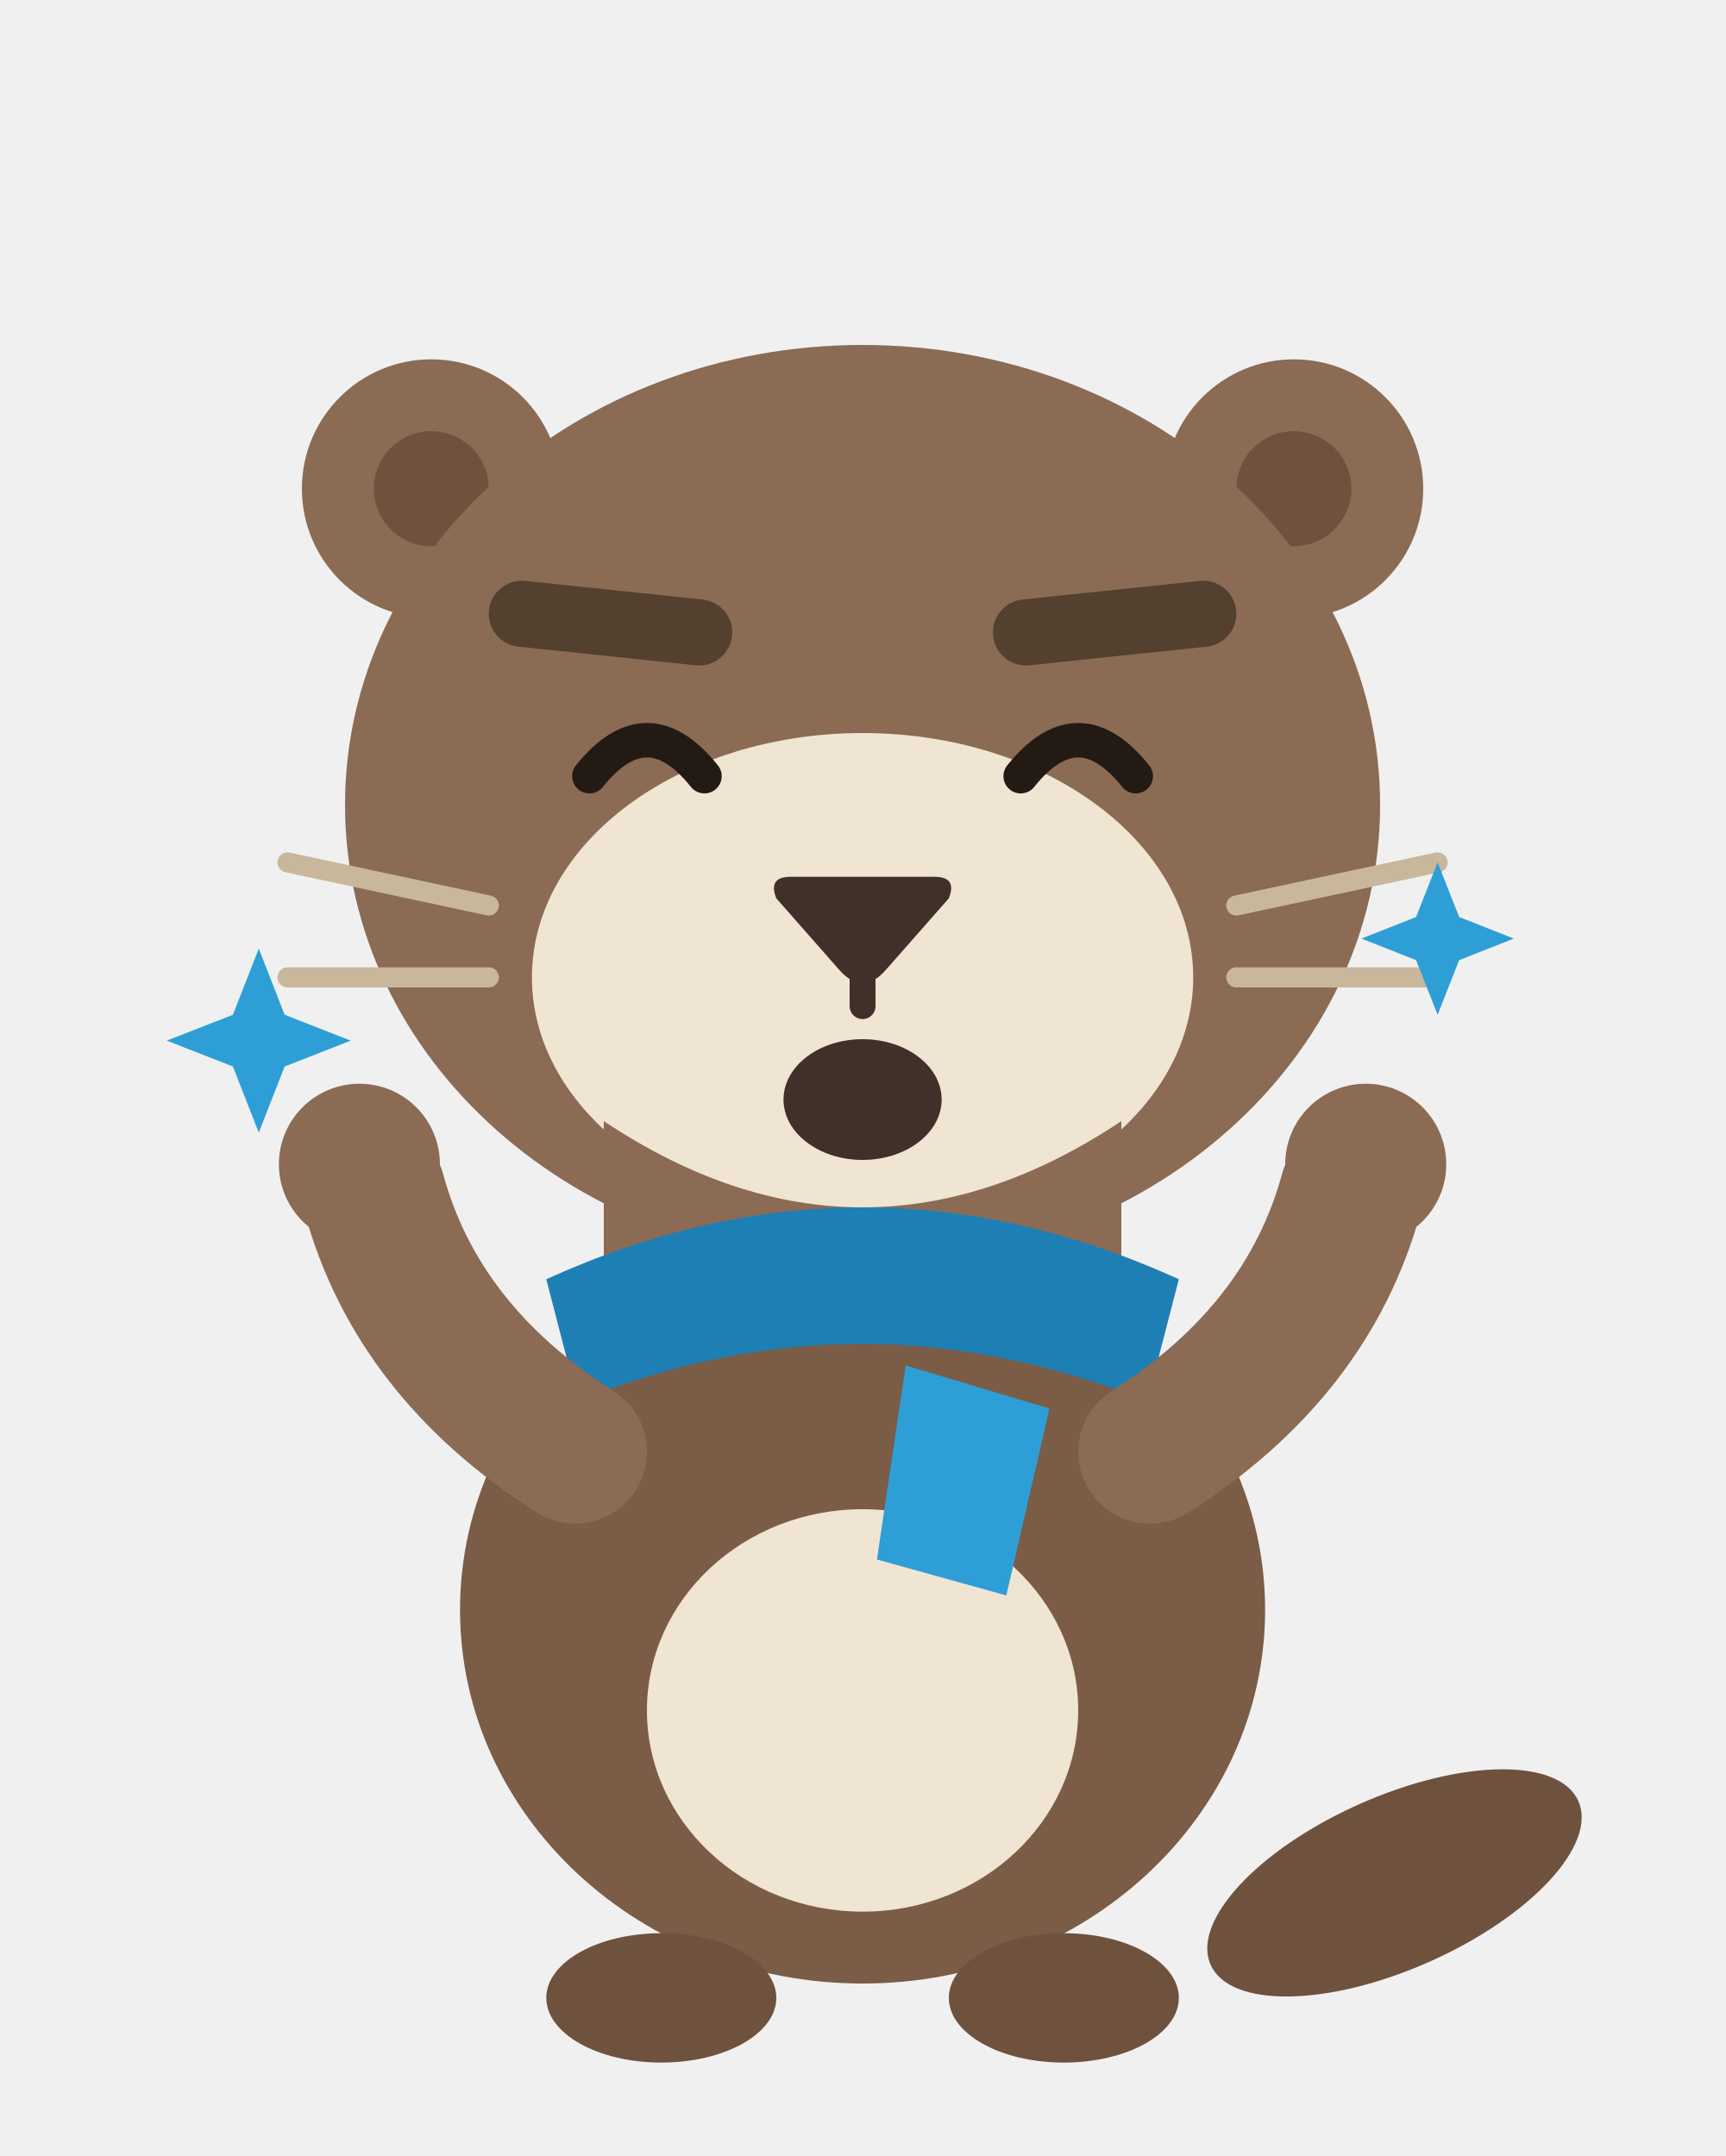
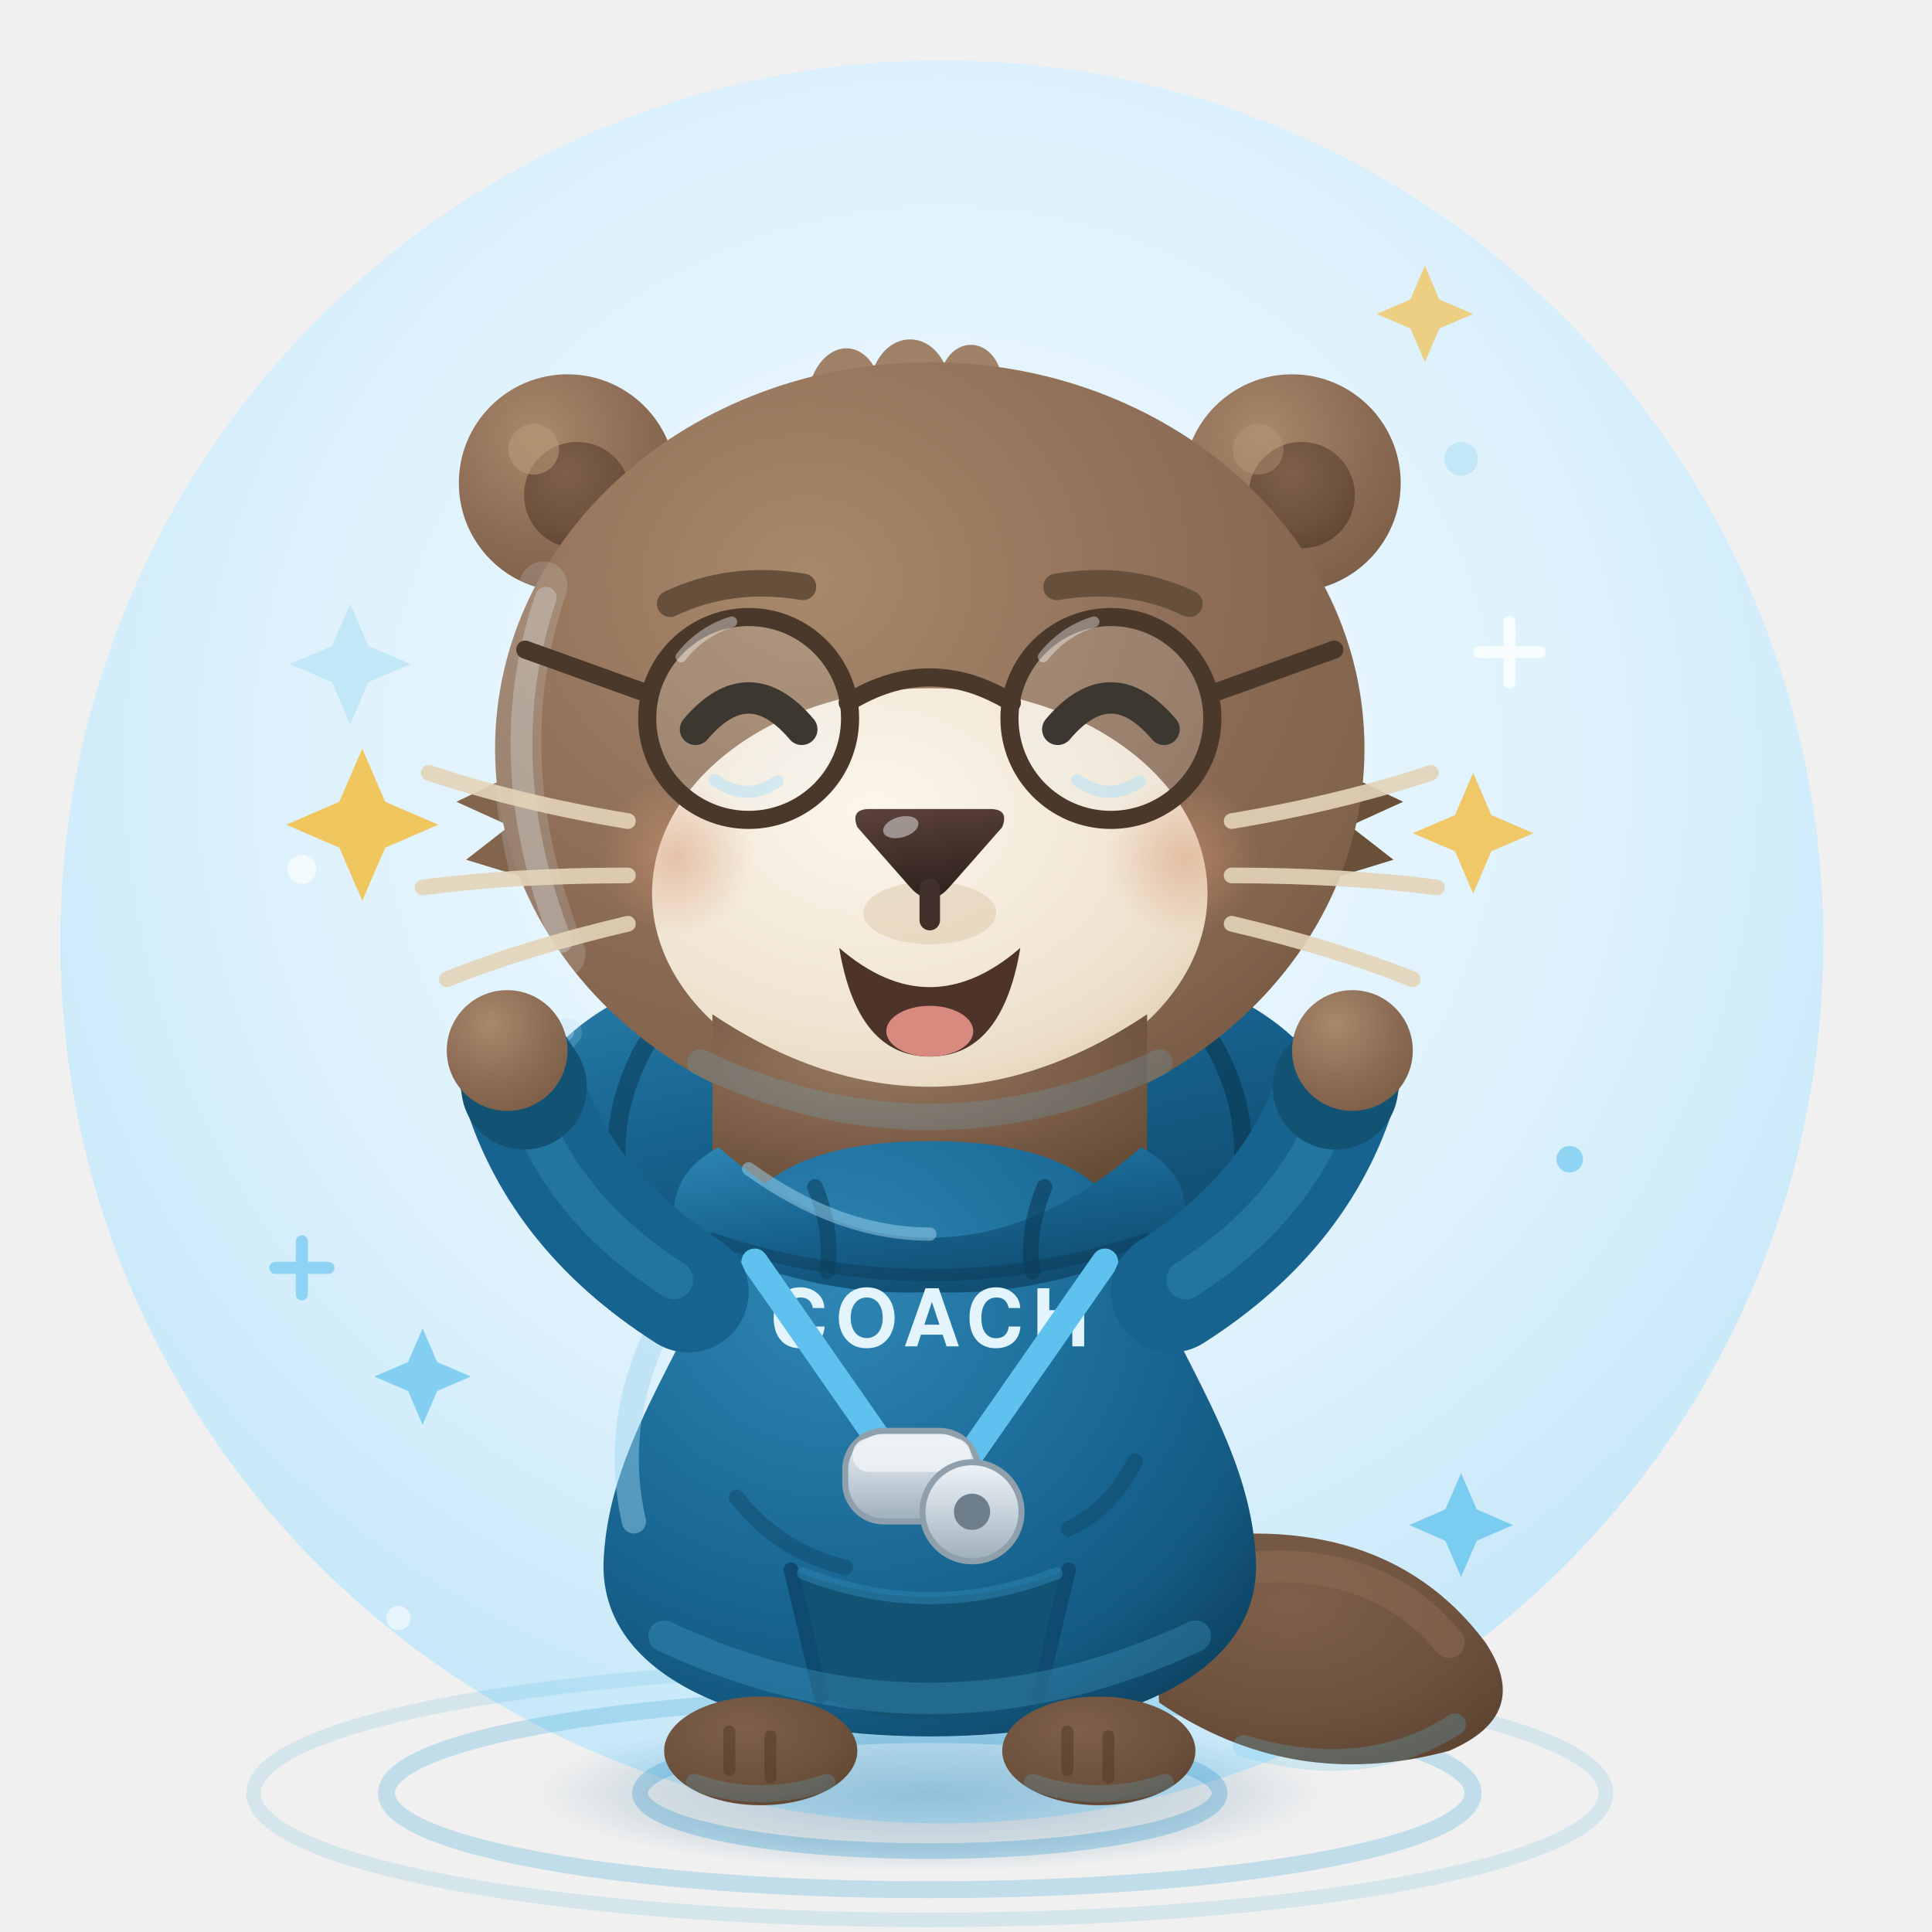
- <svg xmlns="http://www.w3.org/2000/svg" xmlns:xlink="http://www.w3.org/1999/xlink" viewBox="0 0 120 150" width="240" height="300">
+ <svg xmlns="http://www.w3.org/2000/svg" width="480" height="480" viewBox="-17 -6 160 160">
  <defs>
-     <g id="p-head">
-       <circle cx="30" cy="34" r="9" fill="#8B6B54" />
-       <circle cx="30" cy="34" r="4" fill="#6E523E" />
-       <circle cx="90" cy="34" r="9" fill="#8B6B54" />
-       <circle cx="90" cy="34" r="4" fill="#6E523E" />
-       <ellipse cx="60" cy="56" rx="36" ry="32" fill="#8B6B54" />
-       <ellipse cx="60" cy="68" rx="23" ry="17" fill="#F0E4D2" />
-       <path d="M55 61 h10 q1.6 0 1 1.5 l-4.4 5 q-1.6 1.8 -3.2 0 l-4.4 -5 q-0.6 -1.5 1 -1.5 Z" fill="#41302A" />
-       <g stroke="#C9B79C" stroke-width="1.4" stroke-linecap="round">
-         <line x1="34" y1="63" x2="20" y2="60" />
-         <line x1="34" y1="68" x2="20" y2="68" />
-         <line x1="86" y1="63" x2="100" y2="60" />
-         <line x1="86" y1="68" x2="100" y2="68" />
-       </g>
+     <radialGradient id="bg" cx="0.5" cy="0.4" r="0.62">
+       <stop offset="0" stop-color="#F2FAFF" />
+       <stop offset="0.62" stop-color="#DDF1FC" />
+       <stop offset="1" stop-color="#C4E7F8" />
+     </radialGradient>
+     <radialGradient id="furHead" cx="0.36" cy="0.28" r="0.95">
+       <stop offset="0" stop-color="#A8896B" />
+       <stop offset="0.52" stop-color="#8B6B54" />
+       <stop offset="1" stop-color="#755841" />
+     </radialGradient>
+     <radialGradient id="furBody" cx="0.36" cy="0.28" r="0.95">
+       <stop offset="0" stop-color="#97785F" />
+       <stop offset="0.55" stop-color="#7A5C47" />
+       <stop offset="1" stop-color="#5F4732" />
+     </radialGradient>
+     <radialGradient id="furInner" cx="0.4" cy="0.3" r="0.9">
+       <stop offset="0" stop-color="#7E604A" />
+       <stop offset="0.55" stop-color="#6E523E" />
+       <stop offset="1" stop-color="#56402D" />
+     </radialGradient>
+     <radialGradient id="cream" cx="0.4" cy="0.3" r="0.95">
+       <stop offset="0" stop-color="#FCF6EC" />
+       <stop offset="0.55" stop-color="#F0E4D2" />
+       <stop offset="1" stop-color="#DFCCAC" />
+     </radialGradient>
+     <radialGradient id="shadeFur" cx="0.36" cy="0.3" r="0.95">
+       <stop offset="0" stop-color="#3E2B1C" stop-opacity="0" />
+       <stop offset="0.72" stop-color="#3E2B1C" stop-opacity="0" />
+       <stop offset="1" stop-color="#3E2B1C" stop-opacity="0.3" />
+     </radialGradient>
+     <radialGradient id="shadeCream" cx="0.38" cy="0.3" r="0.95">
+       <stop offset="0" stop-color="#B08F63" stop-opacity="0" />
+       <stop offset="0.7" stop-color="#B08F63" stop-opacity="0" />
+       <stop offset="1" stop-color="#B08F63" stop-opacity="0.32" />
+     </radialGradient>
+     <radialGradient id="shadeBlue" cx="0.36" cy="0.28" r="0.95">
+       <stop offset="0" stop-color="#04263C" stop-opacity="0" />
+       <stop offset="0.7" stop-color="#04263C" stop-opacity="0" />
+       <stop offset="1" stop-color="#04263C" stop-opacity="0.48" />
+     </radialGradient>
+     <radialGradient id="hoodieBody" cx="0.35" cy="0.26" r="1">
+       <stop offset="0" stop-color="#2E86B4" />
+       <stop offset="0.55" stop-color="#17638F" />
+       <stop offset="1" stop-color="#0E4767" />
+     </radialGradient>
+     <linearGradient id="hoodOuter" x1="0" y1="0" x2="0.55" y2="1">
+       <stop offset="0" stop-color="#2E86B4" />
+       <stop offset="0.55" stop-color="#17638F" />
+       <stop offset="1" stop-color="#114E72" />
+     </linearGradient>
+     <linearGradient id="hoodInner" x1="0" y1="0" x2="0.3" y2="1">
+       <stop offset="0" stop-color="#0E4A6C" />
+       <stop offset="0.6" stop-color="#0A3A56" />
+       <stop offset="1" stop-color="#072C42" />
+     </linearGradient>
+     <linearGradient id="metal" x1="0" y1="0" x2="0" y2="1">
+       <stop offset="0" stop-color="#EEF4F8" />
+       <stop offset="0.55" stop-color="#C4D0D9" />
+       <stop offset="1" stop-color="#9DAEBA" />
+     </linearGradient>
+     <radialGradient id="eyeG" cx="0.36" cy="0.3" r="0.9">
+       <stop offset="0" stop-color="#4A3524" />
+       <stop offset="0.55" stop-color="#241A14" />
+       <stop offset="1" stop-color="#0F0A06" />
+     </radialGradient>
+     <radialGradient id="blush" cx="0.5" cy="0.5" r="0.5">
+       <stop offset="0" stop-color="#D69B77" stop-opacity="0.5" />
+       <stop offset="1" stop-color="#D69B77" stop-opacity="0" />
+     </radialGradient>
+     <radialGradient id="groundSh" cx="0.5" cy="0.5" r="0.5">
+       <stop offset="0" stop-color="#17638F" stop-opacity="0.3" />
+       <stop offset="0.7" stop-color="#17638F" stop-opacity="0.14" />
+       <stop offset="1" stop-color="#17638F" stop-opacity="0" />
+     </radialGradient>
+     <linearGradient id="noseG" x1="0" y1="0" x2="0.2" y2="1">
+       <stop offset="0" stop-color="#5A423A" />
+       <stop offset="1" stop-color="#31231D" />
+     </linearGradient>
+   </defs>
+   <circle cx="61" cy="72" r="73" fill="url(#bg)" />
+   <ellipse cx="60" cy="142.5" rx="24" ry="4.8" fill="none" stroke="#2E9FD6" stroke-width="1.3" opacity="0.3" />
+   <ellipse cx="60" cy="142.5" rx="45" ry="8" fill="none" stroke="#2E9FD6" stroke-width="1.4" opacity="0.24" />
+   <ellipse cx="60" cy="142.5" rx="56" ry="10.5" fill="none" stroke="#2E9FD6" stroke-width="1.2" opacity="0.14" />
+   <ellipse cx="60" cy="142.5" rx="33" ry="6.5" fill="url(#groundSh)" />
+   <path d="M78 122 Q97 118 106 130 Q110 136 103 139 Q90 142.5 79 135 Z" fill="url(#furInner)" />
+   <path d="M82 124.5 Q96 121.5 103 130" fill="none" stroke="#8B6B54" stroke-width="2.6" stroke-linecap="round" opacity="0.55" />
+   <path d="M86 138.6 Q96 141.6 103.5 136.8" fill="none" stroke="#5FC2EE" stroke-width="1.8" stroke-linecap="round" opacity="0.22" />
+   <path d="M34 77 Q25 82 26 90.5 Q27.5 97 36 99 L84 99 Q92.5 97 94 90.5 Q95 82 86 77 Q73 70.5 60 70.5 Q47 70.5 34 77 Z" fill="url(#hoodOuter)" />
+   <path d="M36.5 80.5 Q32.5 87.5 35 95.5" fill="none" stroke="#0C4260" stroke-width="1.5" stroke-linecap="round" opacity="0.65" />
+   <path d="M29.5 85 Q28 90 31 95.5" fill="none" stroke="#0C4260" stroke-width="1.3" stroke-linecap="round" opacity="0.5" />
+   <path d="M83.5 80.5 Q87.5 87.5 85 95.5" fill="none" stroke="#0A3A56" stroke-width="1.5" stroke-linecap="round" opacity="0.7" />
+   <path d="M90.5 85 Q92 90 89 95.5" fill="none" stroke="#0A3A56" stroke-width="1.3" stroke-linecap="round" opacity="0.55" />
+   <path d="M91.5 82.5 Q94.5 87.5 92 93 Q90 96.5 85.5 98" fill="none" stroke="#072C42" stroke-width="2.4" stroke-linecap="round" opacity="0.4" />
+   <path d="M30 79.5 Q26 83.5 26.3 90" fill="none" stroke="#A9DBF3" stroke-width="2.4" stroke-linecap="round" opacity="0.2" />
+   <path d="M30 79.5 Q26 83.5 26.3 90" fill="none" stroke="#CDE9F8" stroke-width="1.1" stroke-linecap="round" opacity="0.32" />
+   <g>
+     <path d="M50 26 C51 22.4 54 21.9 55.4 24.4 C56.6 21.5 59.8 21.3 61.2 24.1 C62.4 21.7 65.4 22.1 66 25.3 C60.8 24 55.4 24 50 26 Z" fill="#9B7C60" opacity="0.95" />
+     <path d="M25.8 58 l-5 2.4 4.4 2 -3.6 2.8 4.9 1.5 Z" fill="#83654E" />
+     <path d="M94.2 58 l5 2.4 -4.4 2 3.6 2.8 -4.9 1.5 Z" fill="#6B5039" />
+     <circle cx="30" cy="34" r="9" fill="url(#furHead)" />
+     <circle cx="30.8" cy="35" r="4.4" fill="url(#furInner)" />
+     <circle cx="27.2" cy="31.2" r="2.1" fill="#B99A78" opacity="0.55" />
+     <circle cx="90" cy="34" r="9" fill="url(#furHead)" />
+     <circle cx="90.8" cy="35" r="4.4" fill="url(#furInner)" />
+     <circle cx="87.2" cy="31.2" r="2.1" fill="#B99A78" opacity="0.4" />
+     <ellipse cx="60" cy="56" rx="36" ry="32" fill="url(#furHead)" />
+     <ellipse cx="60" cy="56" rx="36" ry="32" fill="url(#shadeFur)" />
+     <path d="M29.5 73 Q23 57 28 42.5" fill="none" stroke="#EAF6FD" stroke-width="4" stroke-linecap="round" opacity="0.16" />
+     <path d="M29.5 72 Q23.6 57 28.2 43.5" fill="none" stroke="#EAF6FD" stroke-width="1.8" stroke-linecap="round" opacity="0.28" />
+     <ellipse cx="60" cy="68" rx="23" ry="17" fill="url(#cream)" />
+     <ellipse cx="60" cy="68" rx="23" ry="17" fill="url(#shadeCream)" />
+     <circle cx="39" cy="65" r="6.5" fill="url(#blush)" />
+     <circle cx="81" cy="65" r="6.5" fill="url(#blush)" />
+     <ellipse cx="60" cy="69.6" rx="5.5" ry="2.6" fill="#C9AE85" opacity="0.3" />
+     <path d="M55 61 h10 q1.6 0 1 1.5 l-4.4 5 q-1.6 1.8 -3.2 0 l-4.4 -5 q-0.6 -1.5 1 -1.5 Z" fill="url(#noseG)" />
+     <ellipse cx="57.6" cy="62.5" rx="1.5" ry="0.85" fill="#FFFFFF" opacity="0.45" transform="rotate(-16 57.6 62.5)" />
+     <path d="M60 67.6 v2.6" stroke="#41302A" stroke-width="1.7" fill="none" stroke-linecap="round" />
+     <path d="M52.5 72.5 Q60 79 67.5 72.5 Q66 81.5 60 81.5 Q54 81.5 52.5 72.5 Z" fill="#4E332B" />
+     <ellipse cx="60" cy="79.4" rx="3.6" ry="2.1" fill="#D98A7E" />
+     <path d="M40.6 54.4 q4.4 -5.2 8.8 0" stroke="#241A14" stroke-width="2.6" fill="none" stroke-linecap="round" />
+     <path d="M70.6 54.4 q4.4 -5.2 8.8 0" stroke="#241A14" stroke-width="2.6" fill="none" stroke-linecap="round" />
+     <path d="M42.2 58.6 q2.6 1.9 5.2 0.1" fill="none" stroke="#AEDFF6" stroke-width="1" stroke-linecap="round" opacity="0.55" />
+     <path d="M72.2 58.6 q2.6 1.9 5.2 0.1" fill="none" stroke="#AEDFF6" stroke-width="1" stroke-linecap="round" opacity="0.55" />
+     <path d="M38.5 44 Q43.5 41.6 49.5 42.6" stroke="#66503B" stroke-width="2.2" fill="none" stroke-linecap="round" />
+     <path d="M81.5 44 Q76.5 41.6 70.5 42.6" stroke="#66503B" stroke-width="2.2" fill="none" stroke-linecap="round" />
+     <g fill="none" stroke="#4A382A" stroke-width="1.5" stroke-linecap="round">
+       <circle cx="45" cy="53.5" r="8.4" fill="#EAF7FF" fill-opacity="0.13" />
+       <circle cx="75" cy="53.5" r="8.4" fill="#EAF7FF" fill-opacity="0.13" />
+       <path d="M53.2 52.2 q6.8 -4.2 13.6 0" />
+       <path d="M36.8 51.5 L26.5 47.8" />
+       <path d="M83.2 51.5 L93.5 47.8" />
    </g>
-     <g id="p-body">
-       <ellipse cx="97" cy="131" rx="14" ry="6" fill="#6E523E" transform="rotate(-24 97 131)" />
-       <path d="M42 78 q18 12 36 0 v14 h-36 Z" fill="#8B6B54" />
-       <ellipse cx="60" cy="112" rx="28" ry="26" fill="#7A5C47" />
-       <ellipse cx="60" cy="119" rx="15" ry="14" fill="#F0E4D2" />
-       <ellipse cx="46" cy="139" rx="8" ry="4.5" fill="#6E523E" />
-       <ellipse cx="74" cy="139" rx="8" ry="4.5" fill="#6E523E" />
-       <path d="M38 89 q22 -10 44 0 l-2.2 8.5 q-20 -8 -39.6 0 Z" fill="#1E7FB4" />
-       <path d="M63 95 l10 3 -3 13 -9 -2.5 Z" fill="#2E9FD6" />
+     <path d="M39.4 48.4 a8.4 8.4 0 0 1 4.2 -2.9" fill="none" stroke="#FFFFFF" stroke-width="0.9" stroke-linecap="round" opacity="0.38" />
+     <path d="M69.4 48.4 a8.4 8.4 0 0 1 4.2 -2.9" fill="none" stroke="#FFFFFF" stroke-width="0.9" stroke-linecap="round" opacity="0.38" />
+     <g stroke="#E3D4B8" stroke-width="1.3" stroke-linecap="round" opacity="0.9" fill="none">
+       <path d="M35 62 q-9 -1.5 -16.5 -4" />
+       <path d="M35 66.5 q-9.5 0 -17 1" />
+       <path d="M35 70.5 q-8.5 2 -15 4.6" />
+       <path d="M85 62 q9 -1.5 16.5 -4" />
+       <path d="M85 66.5 q9.5 0 17 1" />
+       <path d="M85 70.5 q8.5 2 15 4.6" />
    </g>
-     <g id="p-brows">
-       <rect x="34" y="41" width="17" height="4.6" rx="2.3" fill="#54402F" transform="rotate(6 42 43)" />
-       <rect x="69" y="41" width="17" height="4.6" rx="2.3" fill="#54402F" transform="rotate(-6 78 43)" />
-     </g>
-     <g id="p-brows-worry">
-       <rect x="34" y="41" width="17" height="4.6" rx="2.3" fill="#54402F" transform="rotate(-9 42 43)" />
-       <rect x="69" y="41" width="17" height="4.6" rx="2.3" fill="#54402F" transform="rotate(9 78 43)" />
-     </g>
-     <g id="p-eyes-open">
-       <circle cx="45" cy="53" r="3.6" fill="#241A14" />
-       <circle cx="46.3" cy="51.8" r="1.1" fill="#fff" />
-       <circle cx="75" cy="53" r="3.6" fill="#241A14" />
-       <circle cx="76.3" cy="51.8" r="1.1" fill="#fff" />
-     </g>
-     <g id="p-eyes-happy" stroke="#241A14" stroke-width="2.4" fill="none" stroke-linecap="round">
-       <path d="M41 54 q4 -5 8 0" />
-       <path d="M71 54 q4 -5 8 0" />
-     </g>
-     <g id="p-eyes-closed" stroke="#241A14" stroke-width="2.2" fill="none" stroke-linecap="round">
-       <path d="M41 53 q4 3.5 8 0" />
-       <path d="M71 53 q4 3.5 8 0" />
-     </g>
-     <g id="p-mouth-neutral" stroke="#41302A" stroke-width="1.8" fill="none" stroke-linecap="round">
-       <path d="M60 68 v3" />
-       <path d="M53 74 q7 4 14 0" />
-     </g>
-     <g id="p-mouth-smile" stroke="#41302A" stroke-width="1.8" fill="none" stroke-linecap="round">
-       <path d="M60 68 v3" />
-       <path d="M51 73 q9 6.5 18 0" />
-     </g>
-     <g id="p-mouth-open">
-       <path d="M60 68 v2" stroke="#41302A" stroke-width="1.8" stroke-linecap="round" />
-       <ellipse cx="60" cy="76.5" rx="5.5" ry="4.2" fill="#41302A" />
-     </g>
-     <g id="p-mouth-worry" stroke="#41302A" stroke-width="1.8" fill="none" stroke-linecap="round">
-       <path d="M60 68 v3" />
-       <path d="M55 75 q5 -3.5 10 0" />
-     </g>
-     <g id="p-arms-down" stroke="#8B6B54" stroke-width="10" stroke-linecap="round" fill="none">
-       <path d="M40 102 q-4 8 -3 15" />
-       <path d="M80 102 q4 8 3 15" />
-     </g>
-     <g id="p-arms-up">
-       <g stroke="#8B6B54" stroke-width="10" stroke-linecap="round" fill="none">
-         <path d="M40 101 q-11 -7 -14 -18" />
-         <path d="M80 101 q11 -7 14 -18" />
-       </g>
-       <circle cx="25" cy="81" r="5.6" fill="#8B6B54" />
-       <circle cx="95" cy="81" r="5.6" fill="#8B6B54" />
-     </g>
-     <g id="p-arm-point">
-       <g stroke="#8B6B54" stroke-width="10" stroke-linecap="round" fill="none">
-         <path d="M40 102 q-4 8 -3 15" />
-         <path d="M78 102 q14 -5 22 -13" />
-       </g>
-       <circle cx="102" cy="87" r="5.6" fill="#8B6B54" />
-     </g>
-     <g id="p-arm-cheer">
-       <g stroke="#8B6B54" stroke-width="10" stroke-linecap="round" fill="none">
-         <path d="M40 102 q-4 8 -3 15" />
-         <path d="M78 103 q10 -1 15 -7" />
-       </g>
-       <circle cx="95" cy="94" r="6" fill="#8B6B54" />
-     </g>
-     <g id="p-arms-crossed">
-       <g stroke="#8B6B54" stroke-width="10" stroke-linecap="round" fill="none">
-         <path d="M41 105 q19 11 37 -1" />
-         <path d="M79 105 q-19 11 -37 -1" />
-       </g>
-     </g>
-     <g id="p-paws-together">
-       <g stroke="#8B6B54" stroke-width="10" stroke-linecap="round" fill="none">
-         <path d="M41 103 q6 6 13 7" />
-         <path d="M79 103 q-6 6 -13 7" />
-       </g>
-       <circle cx="55" cy="111" r="5.6" fill="#8B6B54" />
-       <circle cx="65" cy="111" r="5.6" fill="#8B6B54" />
-     </g>
-     <g id="p-zzz" fill="#5B87A3" font-weight="700">
-       <text x="94" y="40" font-size="10">z</text>
-       <text x="101" y="31" font-size="13">z</text>
-       <text x="110" y="21" font-size="16">z</text>
-     </g>
-     <g id="p-bubbles" fill="#9DC3D9">
-       <circle cx="97" cy="45" r="3" />
-       <circle cx="105" cy="36" r="4.6" />
-     </g>
-     <g id="p-sparkles" fill="#2E9FD6">
-       <path d="M18 66 l1.8 4.6 4.6 1.8 -4.6 1.8 -1.8 4.6 -1.8 -4.6 -4.6 -1.8 4.6 -1.8 Z" />
-       <path d="M100 60 l1.5 3.8 3.8 1.5 -3.8 1.5 -1.5 3.8 -1.5 -3.8 -3.8 -1.5 3.8 -1.5 Z" />
-     </g>
-     <g id="p-clap-arcs" stroke="#2E9FD6" stroke-width="2" fill="none" stroke-linecap="round">
-       <path d="M45 100 q-4 5 -3 10" />
-       <path d="M75 100 q4 5 3 10" />
-     </g>
-   </defs>
-   <use xlink:href="#p-head" href="#p-head" />
-   <use xlink:href="#p-body" href="#p-body" />
-   <use xlink:href="#p-arms-up" href="#p-arms-up" />
-   <use xlink:href="#p-brows" href="#p-brows" />
-   <use xlink:href="#p-eyes-happy" href="#p-eyes-happy" />
-   <use xlink:href="#p-mouth-open" href="#p-mouth-open" />
-   <use xlink:href="#p-sparkles" href="#p-sparkles" />
+   </g>
+   <path d="M42 78 q18 12 36 0 v14 h-36 Z" fill="url(#furBody)" />
+   <path d="M41 82 Q60 91 79 82" fill="none" stroke="#5FC2EE" stroke-width="2.2" stroke-linecap="round" opacity="0.18" />
+   <path d="M60 88.5 C51 88.5 45 91 43.5 96.5 C39 107 33.5 114 33 123 C32.4 132.6 44 137.8 60 137.8 C76 137.8 87.6 132.6 87 123 C86.5 114 81 107 76.5 96.5 C75 91 69 88.5 60 88.5 Z" fill="url(#hoodieBody)" />
+   <path d="M60 88.5 C51 88.5 45 91 43.5 96.5 C39 107 33.5 114 33 123 C32.4 132.6 44 137.8 60 137.8 C76 137.8 87.6 132.6 87 123 C86.5 114 81 107 76.5 96.5 C75 91 69 88.5 60 88.5 Z" fill="url(#shadeBlue)" />
+   <path d="M35.5 120 Q33 109 41 98.5" fill="none" stroke="#9ED4F0" stroke-width="2" stroke-linecap="round" opacity="0.45" />
+   <path d="M42.5 89 Q51 96.5 60 96.5 Q69 96.5 77.5 89 Q82 91.5 81 96 Q70.5 101.5 60 101 Q49.5 101.5 39 96 Q38 91.5 42.5 89 Z" fill="url(#hoodOuter)" />
+   <path d="M50.5 92.3 Q52 96 51.5 99.3" fill="none" stroke="#0C4260" stroke-width="1.3" stroke-linecap="round" opacity="0.6" />
+   <path d="M69.5 92.3 Q68 96 68.5 99.3" fill="none" stroke="#0A3A56" stroke-width="1.3" stroke-linecap="round" opacity="0.6" />
+   <path d="M45 90.8 Q52.5 96.2 60 96.2" fill="none" stroke="#9ED4F0" stroke-width="1.1" stroke-linecap="round" opacity="0.5" />
+   <path d="M42 96.6 Q60 102.6 78 96.6" fill="none" stroke="#0A3A56" stroke-width="1" stroke-linecap="round" opacity="0.45" />
+   <path d="M48.5 124 Q60 128.5 71.5 124 L69 134.5 Q60 138.5 51 134.5 Z" fill="#125273" />
+   <path d="M48.5 124 L51 134.5" stroke="#0F4B70" stroke-width="1.2" fill="none" stroke-linecap="round" />
+   <path d="M71.5 124 L69 134.5" stroke="#0F4B70" stroke-width="1.2" fill="none" stroke-linecap="round" />
+   <path d="M49.5 124.3 Q60 128.4 70.5 124.3" stroke="#2E86B4" stroke-width="1" fill="none" stroke-linecap="round" opacity="0.5" />
+   <path d="M44 118 q3.5 4.5 9 5.8" stroke="#0E4767" stroke-width="1.3" fill="none" stroke-linecap="round" opacity="0.45" />
+   <path d="M77 115 q-2 4 -5.5 5.6" stroke="#0E4767" stroke-width="1.3" fill="none" stroke-linecap="round" opacity="0.45" />
+   <text x="60" y="105.5" font-size="6.6" font-weight="800" fill="#E3F4FC" text-anchor="middle" font-family="'Helvetica Neue',Helvetica,Arial,sans-serif" letter-spacing="0.7">COACH</text>
+   <path d="M45.5 98.5 L57 115" stroke="#5FC2EE" stroke-width="2.2" fill="none" stroke-linecap="round" />
+   <path d="M74.5 98.5 L63 115" stroke="#5FC2EE" stroke-width="2.2" fill="none" stroke-linecap="round" />
+   <rect x="53" y="112.5" width="11" height="7.5" rx="3.2" fill="url(#metal)" stroke="#8FA0AC" stroke-width="0.5" />
+   <rect x="53.6" y="113.1" width="9.8" height="2.8" rx="1.4" fill="#EDF3F7" opacity="0.85" />
+   <circle cx="63.5" cy="119.2" r="4.1" fill="url(#metal)" stroke="#8FA0AC" stroke-width="0.5" />
+   <circle cx="63.5" cy="119.2" r="1.5" fill="#6E7E8A" />
+   <path d="M38 129.5 Q60 139.8 82 129.5" fill="none" stroke="#5FC2EE" stroke-width="2.6" stroke-linecap="round" opacity="0.22" />
+   <ellipse cx="46" cy="139" rx="8" ry="4.5" fill="url(#furInner)" />
+   <ellipse cx="74" cy="139" rx="8" ry="4.5" fill="url(#furInner)" />
+   <g stroke="#4F3826" stroke-width="1" stroke-linecap="round" opacity="0.5">
+     <path d="M43.4 137.4 v3.2" />
+     <path d="M46.8 137.8 v3.4" />
+     <path d="M71.4 137.4 v3.2" />
+     <path d="M74.8 137.8 v3.4" />
+   </g>
+   <path d="M40.5 141.6 Q46 143.5 51.5 141.6" fill="none" stroke="#5FC2EE" stroke-width="1.4" stroke-linecap="round" opacity="0.2" />
+   <path d="M68.5 141.6 Q74 143.5 79.5 141.6" fill="none" stroke="#5FC2EE" stroke-width="1.4" stroke-linecap="round" opacity="0.2" />
+   <path d="M40 101 q-11 -7 -14 -18" stroke="#17638F" stroke-width="10" stroke-linecap="round" fill="none" />
+   <path d="M38.8 100 q-10 -6.4 -12.7 -16.3" stroke="#2E86B4" stroke-width="3.2" stroke-linecap="round" fill="none" opacity="0.5" />
+   <circle cx="26.4" cy="84" r="5.2" fill="#125273" />
+   <circle cx="25" cy="81" r="5" fill="url(#furHead)" />
+   <path d="M80 101 q11 -7 14 -18" stroke="#17638F" stroke-width="10" stroke-linecap="round" fill="none" />
+   <path d="M81.2 100 q10 -6.4 12.7 -16.3" stroke="#2E86B4" stroke-width="3.2" stroke-linecap="round" fill="none" opacity="0.5" />
+   <circle cx="93.6" cy="84" r="5.2" fill="#125273" />
+   <circle cx="95" cy="81" r="5" fill="url(#furHead)" />
+   <path d="M13 56 l1.9 4.4 4.4 1.9 -4.4 1.9 -1.9 4.4 -1.9 -4.4 -4.4 -1.9 4.4 -1.9 Z" fill="#F2C14E" opacity="0.9" />
+   <path d="M105 58 l1.5 3.5 3.5 1.5 -3.5 1.5 -1.5 3.5 -1.5 -3.5 -3.5 -1.5 3.5 -1.5 Z" fill="#F2C14E" opacity="0.85" />
+   <path d="M101 16 l1.2 2.8 2.8 1.2 -2.8 1.2 -1.2 2.8 -1.2 -2.8 -2.8 -1.2 2.8 -1.2 Z" fill="#F2C14E" opacity="0.7" />
+   <path d="M18 104 l1.2 2.8 2.8 1.2 -2.8 1.2 -1.2 2.8 -1.2 -2.8 -2.8 -1.2 2.8 -1.2 Z" fill="#5FC2EE" opacity="0.7" />
+   <g stroke="#FFFFFF" stroke-width="1" stroke-linecap="round" opacity="0.75">
+     <path d="M108 45.5 v5" />
+     <path d="M105.5 48 h5" />
+   </g>
+   <g stroke="#5FC2EE" stroke-width="1" stroke-linecap="round" opacity="0.6">
+     <path d="M8 96.8 v4.4" />
+     <path d="M5.8 99 h4.4" />
+   </g>
+   <path d="M12 44 l1.5 3.5 3.5 1.5 -3.5 1.5 -1.5 3.5 -1.5 -3.5 -3.5 -1.5 3.5 -1.5 Z" fill="#BFE5F6" opacity="0.9" />
+   <path d="M104 116 l1.3 3 3 1.3 -3 1.3 -1.3 3 -1.3 -3 -3 -1.3 3 -1.3 Z" fill="#5FC2EE" opacity="0.75" />
+   <circle cx="104" cy="32" r="1.4" fill="#BFE5F6" opacity="0.85" />
+   <circle cx="8" cy="66" r="1.2" fill="#FFFFFF" opacity="0.65" />
+   <circle cx="113" cy="90" r="1.1" fill="#5FC2EE" opacity="0.6" />
+   <circle cx="16" cy="128" r="1" fill="#FFFFFF" opacity="0.55" />
</svg>
